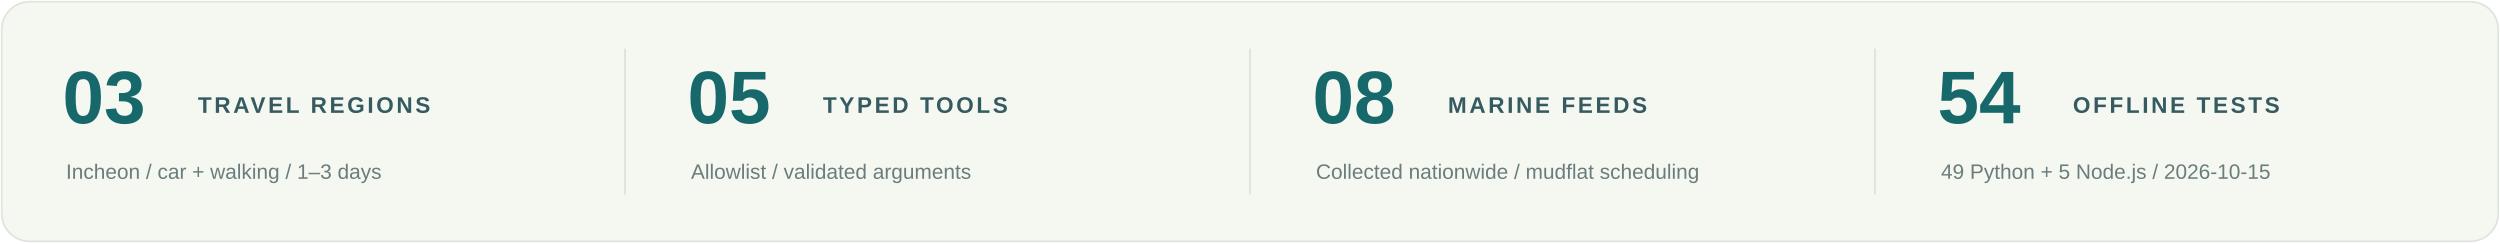
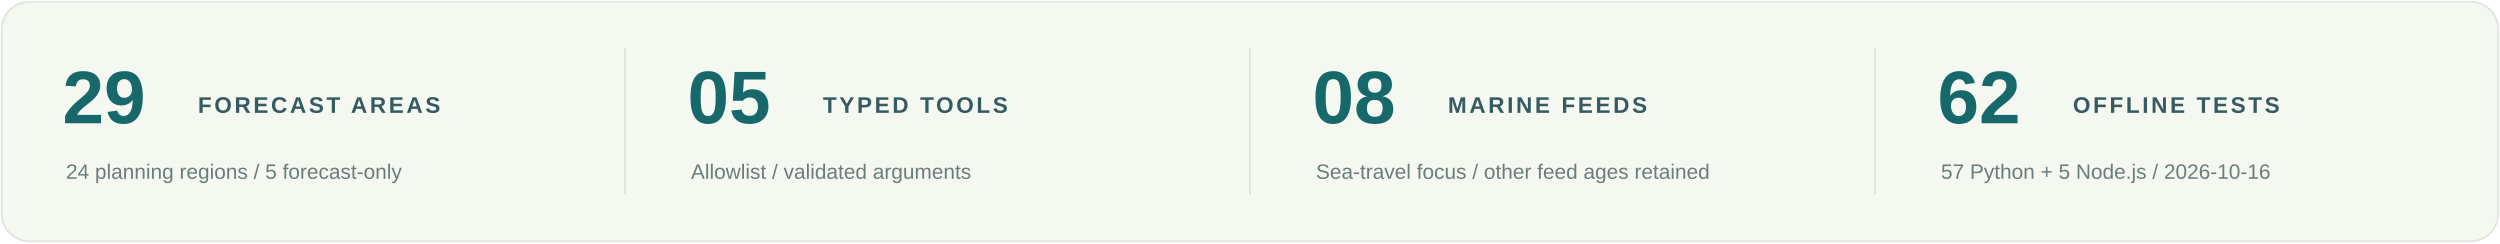
<svg xmlns="http://www.w3.org/2000/svg" width="1440" height="140" viewBox="0 0 1440 140" role="img" aria-labelledby="title desc">
  <rect x="1" y="1" width="1438" height="138" rx="16" fill="#f5f7f1" stroke="#dde5dc" />
  <g stroke="#d9e3d8">
    <path d="M360 28V112M720 28V112M1080 28V112" />
  </g>
  <g font-family="Segoe UI,Arial,sans-serif">
    <g fill="#17686b" font-size="43" font-weight="700">
-       <text x="36" y="71">03</text>
+       <text x="36" y="71">29</text>
      <text x="396" y="71">05</text>
      <text x="756" y="71">08</text>
-       <text x="1116" y="71">54</text>
+       <text x="1116" y="71">62</text>
    </g>
    <g fill="#355b61" font-size="13" font-weight="700" letter-spacing="1.5">
-       <text x="114" y="65">TRAVEL REGIONS</text>
+       <text x="114" y="65">FORECAST AREAS</text>
      <text x="474" y="65">TYPED TOOLS</text>
      <text x="834" y="65">MARINE FEEDS</text>
      <text x="1194" y="65">OFFLINE TESTS</text>
    </g>
    <g fill="#6a7c7c" font-size="12">
-       <text x="38" y="103">Incheon / car + walking / 1–3 days</text>
+       <text x="38" y="103">24 planning regions / 5 forecast-only</text>
      <text x="398" y="103">Allowlist / validated arguments</text>
-       <text x="758" y="103">Collected nationwide / mudflat scheduling</text>
-       <text x="1118" y="103">49 Python + 5 Node.js / 2026-10-15</text>
+       <text x="758" y="103">Sea-travel focus / other feed ages retained</text>
+       <text x="1118" y="103">57 Python + 5 Node.js / 2026-10-16</text>
    </g>
  </g>
</svg>
